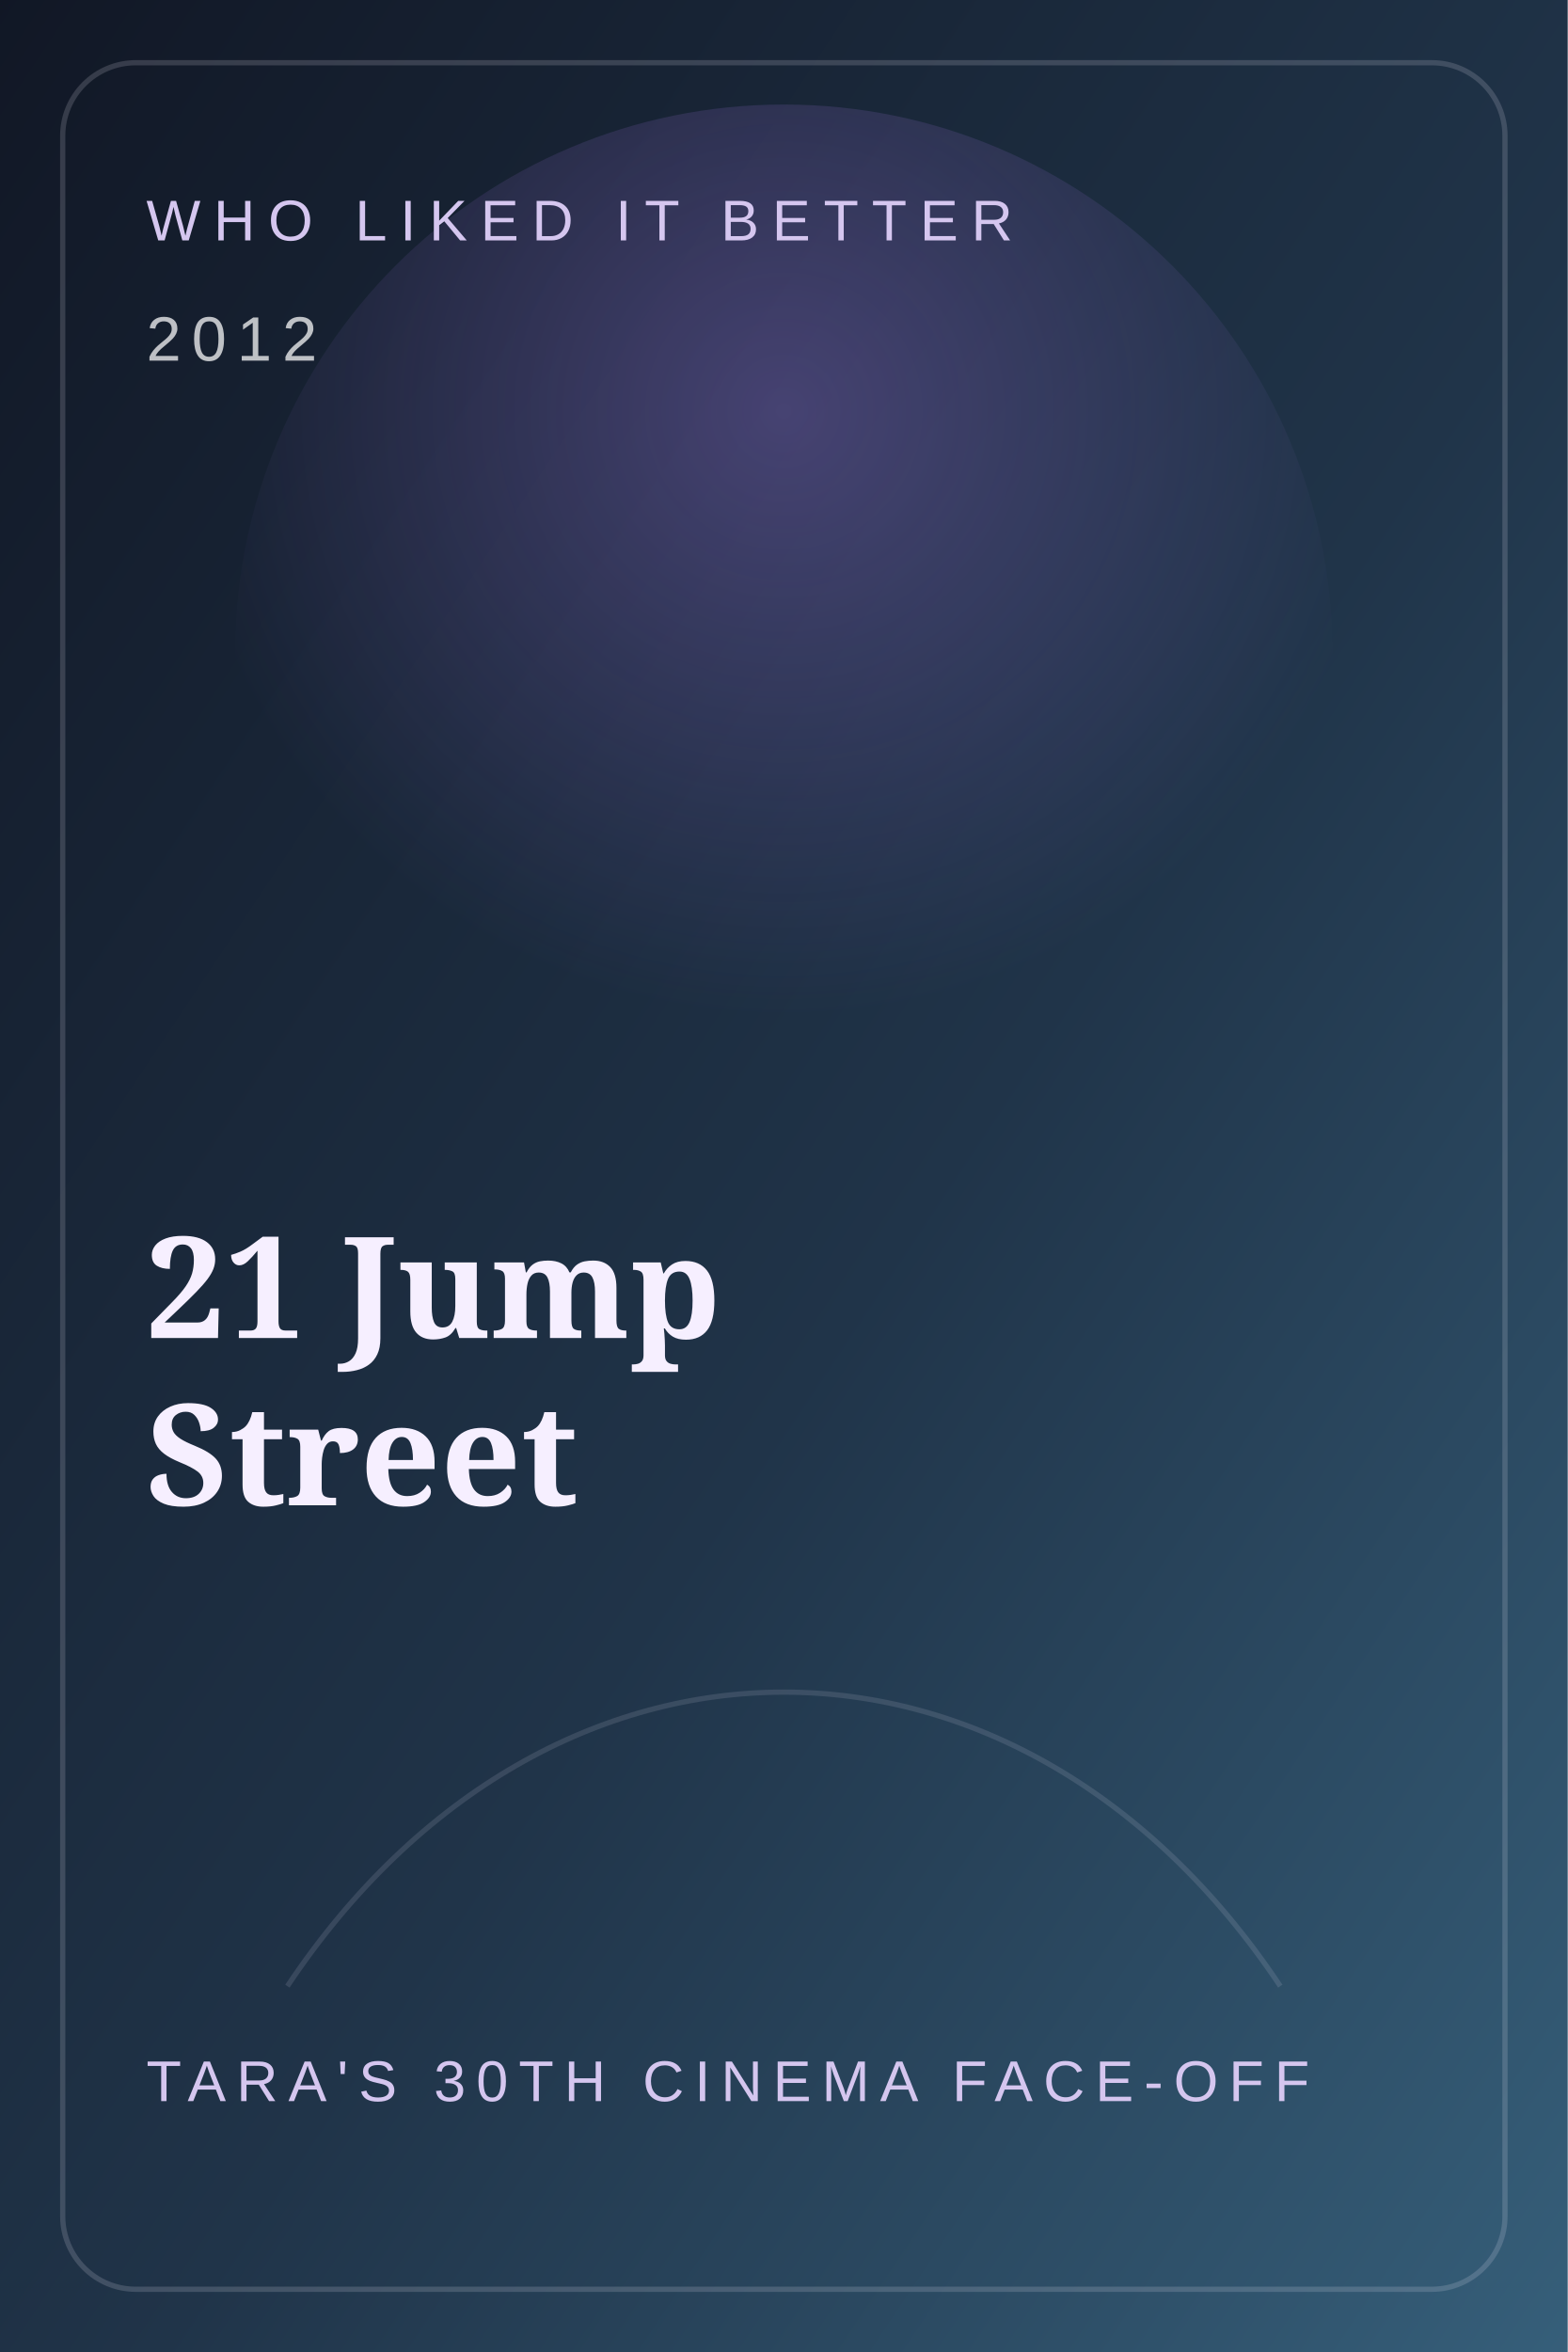
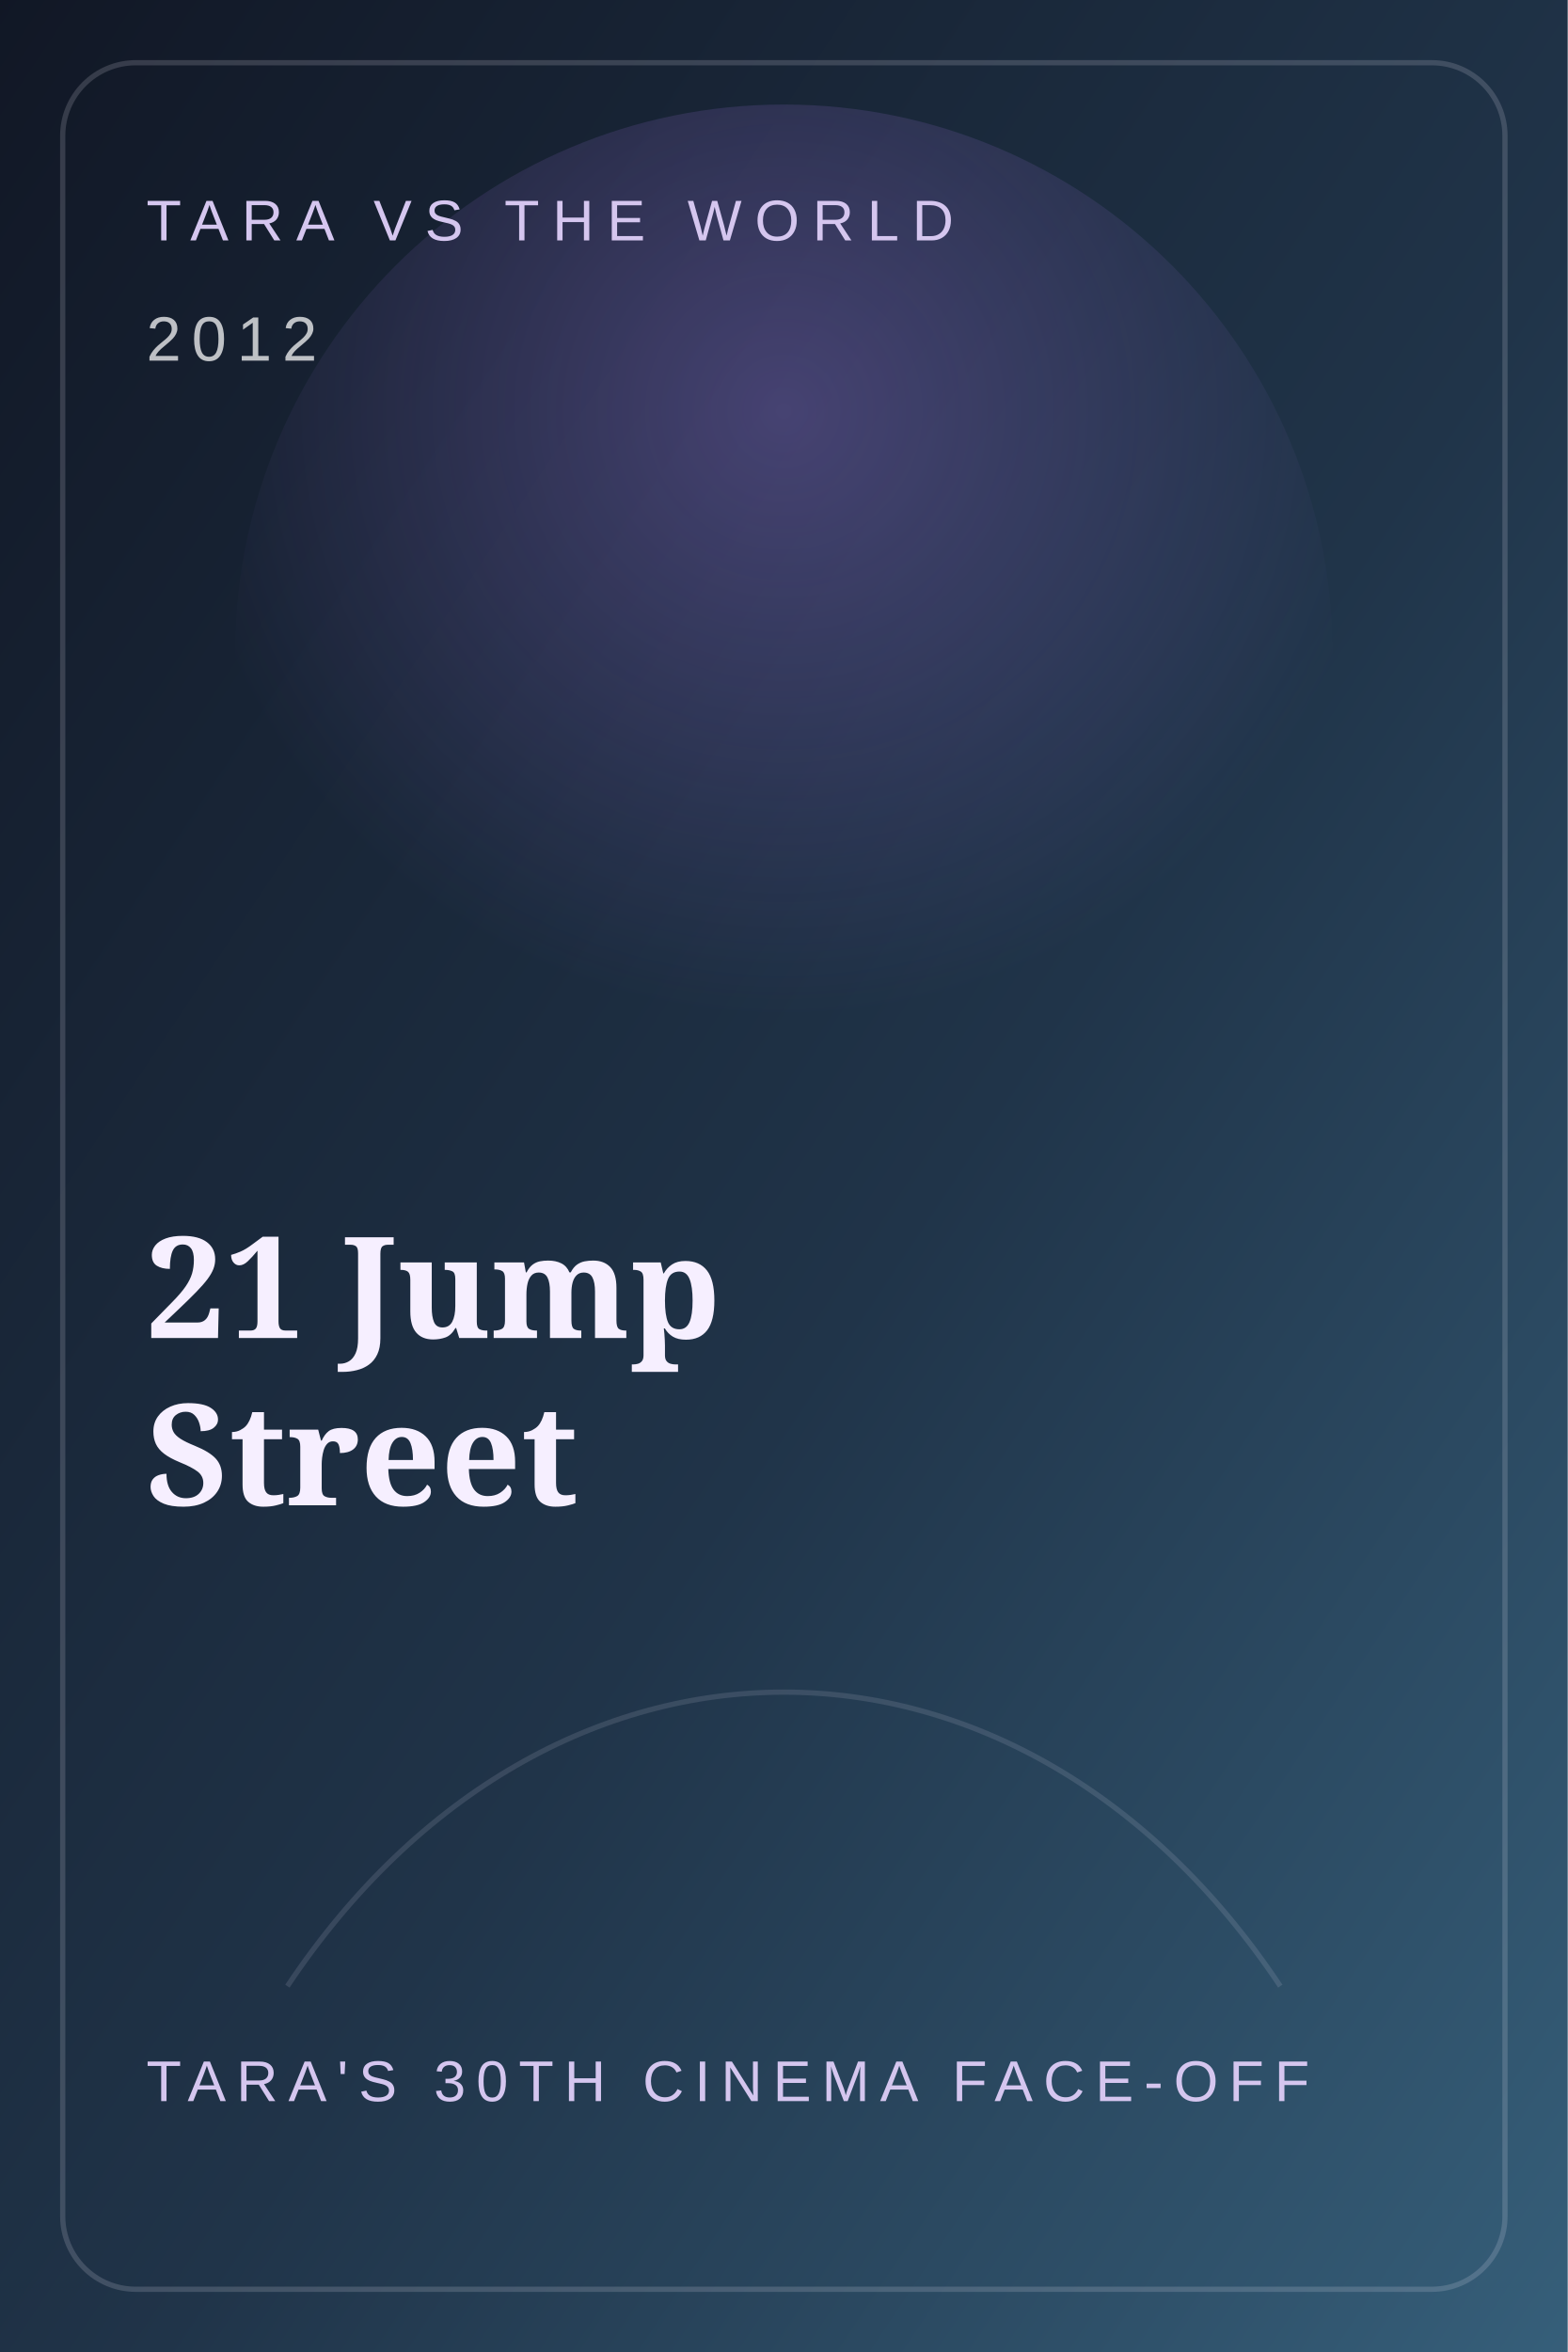
<svg xmlns="http://www.w3.org/2000/svg" width="600" height="900" viewBox="0 0 600 900" role="img" aria-labelledby="title desc">
  <defs>
    <linearGradient id="bg" x1="0" y1="0" x2="1" y2="1">
      <stop offset="0%" stop-color="#111725" />
      <stop offset="55%" stop-color="#203449" />
      <stop offset="100%" stop-color="#365f7a" />
    </linearGradient>
    <radialGradient id="halo" cx="50%" cy="28%" r="55%">
      <stop offset="0%" stop-color="#b784ff" stop-opacity="0.28" />
      <stop offset="100%" stop-color="#b784ff" stop-opacity="0" />
    </radialGradient>
  </defs>
  <rect width="600" height="900" fill="url(#bg)" />
  <rect x="24" y="24" width="552" height="852" rx="28" fill="none" stroke="#f6efff" stroke-opacity="0.16" stroke-width="2" />
  <circle cx="300" cy="250" r="210" fill="url(#halo)" />
  <path d="M110 760C210 610 390 610 490 760" fill="none" stroke="#f6efff" stroke-opacity="0.12" stroke-width="2" />
-   <text x="56" y="92" fill="#d5c6ef" font-family="Arial, sans-serif" font-size="22" letter-spacing="5">WHO LIKED IT BETTER</text>
+   <text x="56" y="92" fill="#d5c6ef" font-family="Arial, sans-serif" font-size="22" letter-spacing="5">TARA VS THE WORLD</text>
  <text x="56" y="138" fill="#ffffff" fill-opacity="0.72" font-family="Arial, sans-serif" font-size="24" letter-spacing="4">2012</text>
  <text x="56" y="512" fill="#f6efff" font-family="Georgia, serif" font-size="54" font-weight="700">21 Jump</text>
  <text x="56" y="576" fill="#f6efff" font-family="Georgia, serif" font-size="54" font-weight="700">Street</text>
  <text x="56" y="804" fill="#d5c6ef" font-family="Arial, sans-serif" font-size="22" letter-spacing="4">TARA'S 30TH CINEMA FACE-OFF</text>
</svg>
